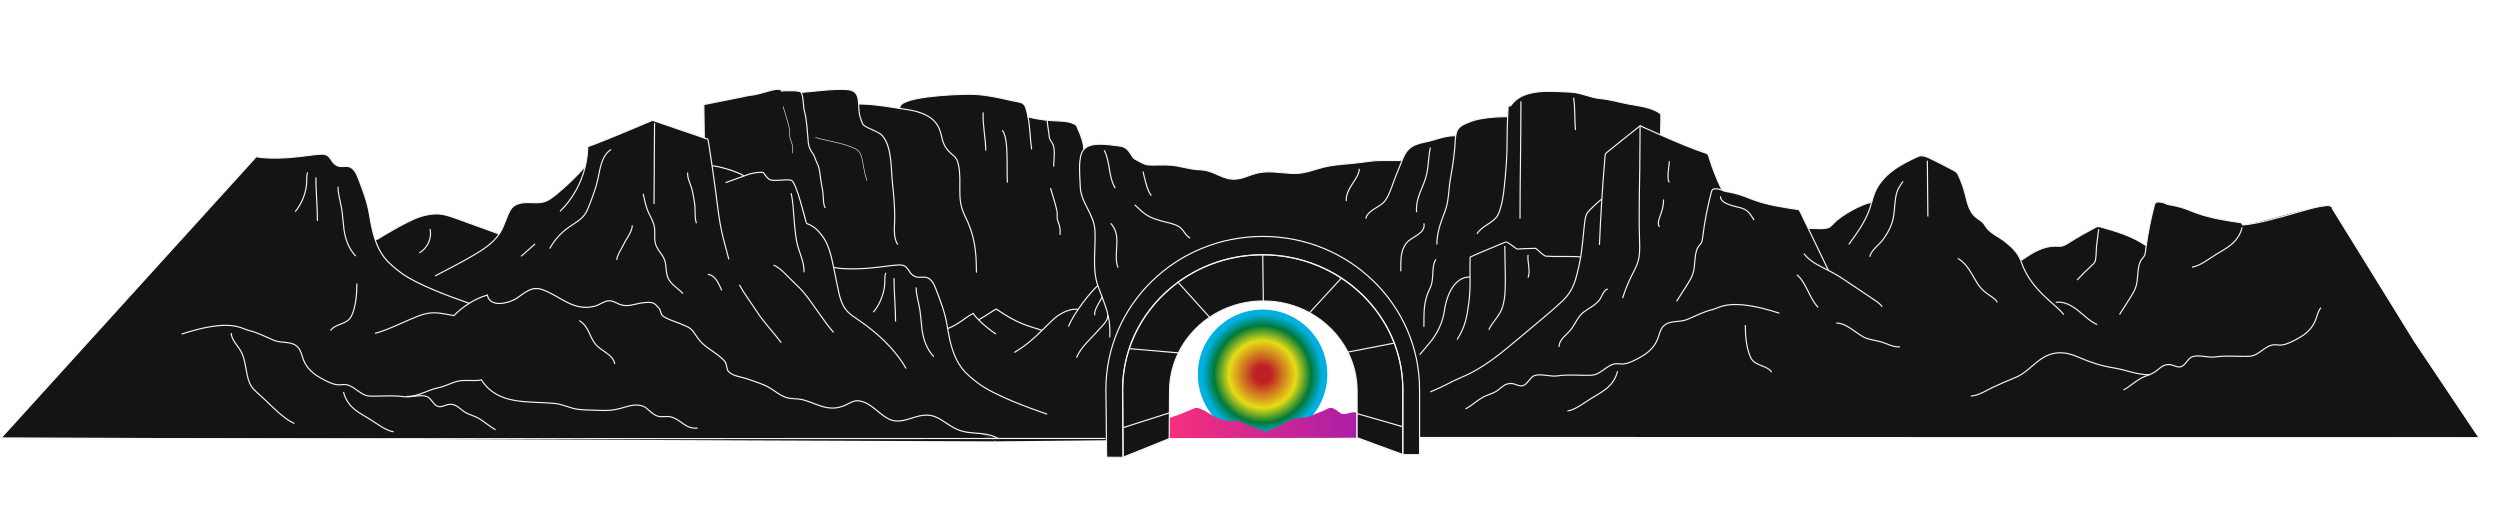
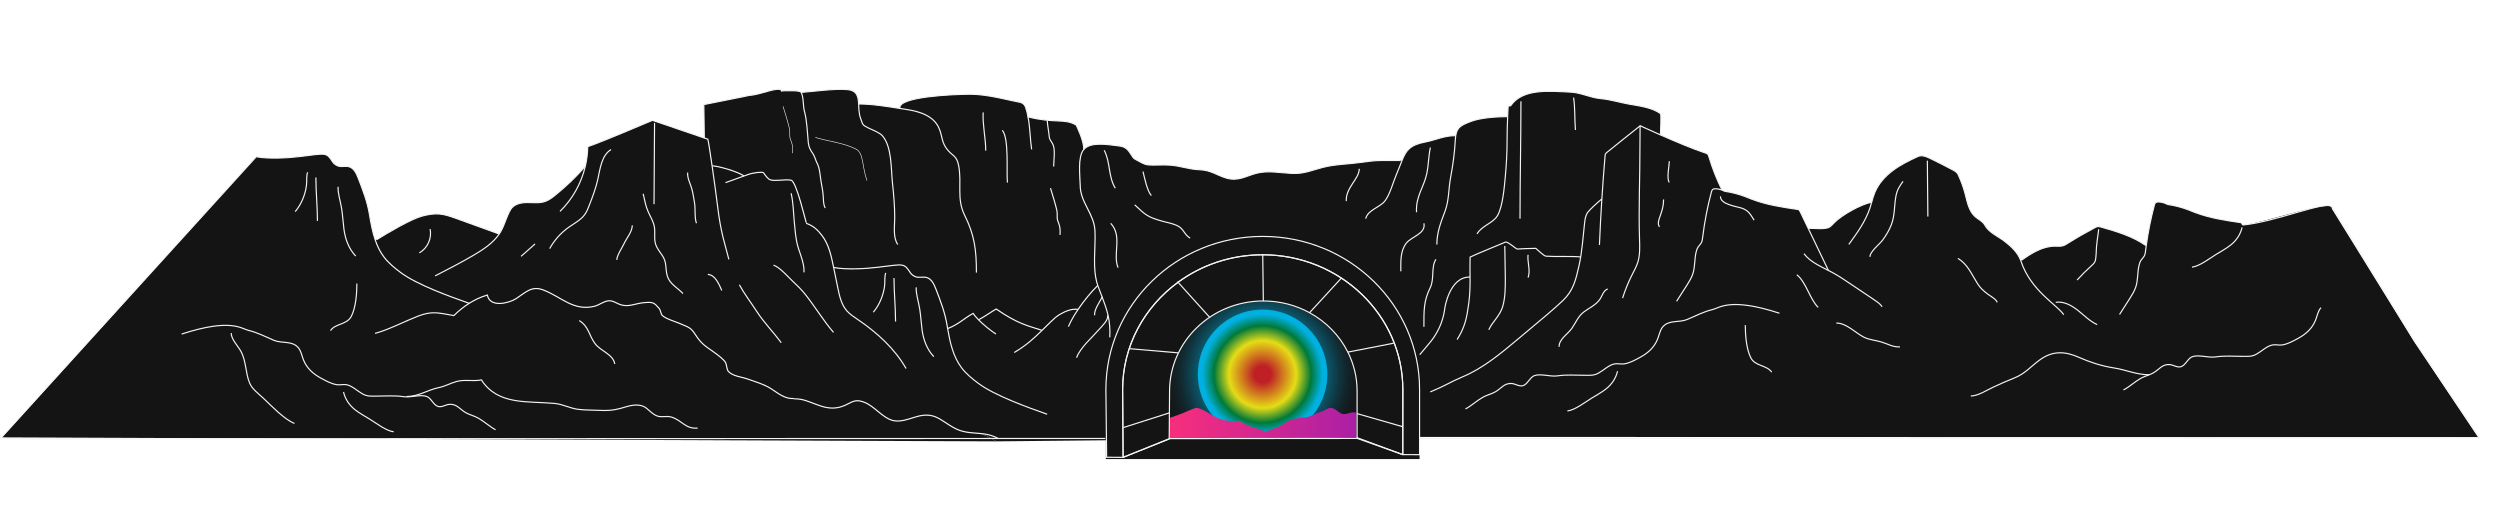
<svg xmlns="http://www.w3.org/2000/svg" id="mountain_and_rails" version="1.1" viewBox="0 0 4247.783 897.419">
  <defs>
    <clipPath id="clippath">
      <path d="M2301.968,743.871c1.743.012,2.646.036,2.608.074v-78.331c0-84.465-71.471-153.183-159.321-153.183-87.849,0-159.32,68.718-159.32,153.183l-.615,81.716s278.754-3.567,315.317-3.466l1.33.006Z" fill="none" />
    </clipPath>
    <linearGradient id="linear-gradient" x1="1974.483" y1="719.247" x2="2311.939" y2="719.247" gradientUnits="userSpaceOnUse">
      <stop offset="0" stop-color="#fb2f7b" />
      <stop offset="1" stop-color="#a91fa6" />
    </linearGradient>
    <radialGradient id="desktop-orb">
      <stop offset=".13" stop-color="#be2026" />
      <stop offset=".52" stop-color="#e5dc16" />
      <stop offset=".75" stop-color="#007938" />
      <stop offset=".93" stop-color="#00b0e0" />
    </radialGradient>
+     <filter id="desktop-orb-glow" x="-100%" y="-100%" width="300%" height="300%">
+       <feGaussianBlur stdDeviation="28" />
+     </filter>
  </defs>
+   <path d="M1879.039 780V661.818c0-143.66 119.31-260.12 266.49-260.12 147.17 0 266.48 116.46 266.48 260.12V780Z" fill="#141414" />
  <g clip-path="url(#clippath)">
+     <circle cx="2145.25" cy="636" r="118" fill="#00b0e0" opacity=".75" filter="url(#desktop-orb-glow)" />
    <circle cx="2145.25" cy="636" r="110" fill="url(#desktop-orb)" />
  </g>
  <g clip-path="url(#clippath)">
    <path d="M2175.408,723.72c9.543-6.057,11.699-7.694,17.473-10.348,4.684-2.152,12.642-2.549,17.767-3.353,7.189-1.127,10.901-.202,17.872-3.836,6.364-3.317,12.837-5.16,19.39-7.943,7.889-3.35,10.743-7.277,18.544-3.84,5.24,2.309,9.486,8.101,15.158,9.062,6.975,1.181,14.297-4.448,21.935-2.546,3.366.839,4.841,4.133,7.901,5.549l.491,38.509-337.456.674.283-32.046c9.471-2.091,20.494-6.28,28.895-9.214,8.852-3.091,16.281-7.244,28.475-11.547,10.399.34,26.807,13.434,36.163,17.177,13.13,5.253,23.578,6.6,37.014,4.73,15.539,10.359,33.969,13.478,44.929,18.94" fill="url(#linear-gradient)" />
  </g>
  <g>
    <g>
      <path d="M2473.419,230.598c2.18-14.36,9.04-17.9,25.7-24.26s42.93-8.08,61.68-8.15l.88.04c.25-5.98.53-11.97.82-17.96,1.46-.46,2.74-.09,4.21-.5,20.54-30.16,66.93-24.87,101.53-23.28,18.46.84,33.11,9.29,51.02,10.99,17.81,1.68,31.95,6.42,48.67,9.42,17.54,3.14,39.07,5.55,53.75,16.34,0,0,1.15,2.7-.39,35.44l-.19.43c24.09,10.64,55.71,24.05,76.82,30.92,1.17.38,2.38.77,3.32,1.58,1.31,1.14,1.85,2.9,2.35,4.56,5.76,19.3,13.15,38.11,22.05,56.18l-.16.43c1.68.62,3.31,1.36,4.86,2.23,11.8,1.69,23.41,4.67,34.57,8.85,4.09,1.54,8.12,3.24,12.21,4.79,24.92,9.48,51.55,13.43,77.94,17.31,1.86.27,2.96,2.18,3.77,3.88,4.53,9.42,9.09,18.91,13.66,28.43l.63-.3c8.46-.28,29.17,2.46,36.02-2.51,2.67-1.94,4.84-4.45,7.13-6.82,12.79-13.25,45.65-31.64,63.76-35.03l.15.04c1.61-5.73,3.2-11.46,5.5-16.94,6.28-14.98,17.63-27.42,30.64-37.14,13.01-9.73,27.7-16.94,42.47-23.7,6.8-3.11,14.66.24,21.37,3.54,12.74,6.28,25.48,12.55,37.96,19.32,3.48,1.88,7.15,4.02,8.85,7.6,5.02,10.58,9.05,21.64,12.01,32.97,3.65,13.95,6.3,29.43,17.16,38.92,5.48,4.79,12.85,7.82,16.31,14.22,7.04,13.03,22.35,18.74,34.03,27.86,11.04,8.61,22.13,18.96,26.92,32.09l1.45-.26c17.11-12.26,36.23-24.04,57.27-23.89,4.24.03,8.57.54,12.66-.57,3.21-.87,6.06-2.68,8.88-4.46,14.94-9.4,30.25-18.22,45.88-26.44,1.54-.81,3.13-1.63,4.87-1.82,1.78-.19,3.57.3,5.3.79,26.57,7.48,53.6,15.51,76.22,31.32l.8.11c3.17-23.14,7.77-46.07,13.78-68.64.37-1.35.77-2.77,1.74-3.78,1.49-1.57,3.91-1.75,6.07-1.62,5.11.29,10.17,1.77,14.64,4.27,11.79,1.69,23.41,4.66,34.57,8.85,4.09,1.53,8.12,3.23,12.21,4.79,24.93,9.48,51.56,13.42,77.94,17.31,1.87.27,1.905,4.05,3.77,3.87,37.912-3.661,154.077-45.903,150.543-27.542l139.794,225.586,108.668,162.542-1798.185-.436h-.26v-80.55c0-143.66-119.31-260.12-266.48-260.12-147.18,0-266.49,116.46-266.49,260.12l.94,86.25h-.11l-188.27,1.88-.01-.78c-12.88-7.25-19.86-12.29-35.54-13.41-23.02-1.66-31.04-5.36-50.12-18.11-12.27-8.2-21.48-13.53-36.7-12.1-16.99,1.58-35.76,13.89-53.64,8.5-16.58-5.01-29.69-23.51-46.48-30.3-19.89-8.06-23.76,3.37-42.36,8.09-29.97,7.59-51.34-15.67-77.36-14.04l-.02-.58c-16.64.74-26.65-8.78-39.58-16.97-11.87-7.53-26.04-11.41-39.51-16.26-9.75-3.51-25.66-4.77-32.81-13.06-2.81-3.26-2.49-11.81-5.3-15.93-3.47-5.08-13.16-12.4-18.63-16.27-15.06-10.68-21.78-14.23-31.98-30.13-7.57-11.8-10.47-12.09-25.99-18.7-7.19-3.06-24.75-8.36-30.32-13.94-2.48-2.48-2.73-8.98-5.29-11.87-8.56-9.66-9.51-11.6-27.63-9.61-12.44,1.36-22.02,6.35-33.57,4.27-11.17-2.01-15.29-8.4-25.09-7.62-7.32.57-16.02,7.42-23.47,9.23-36,8.77-56.31-15.92-87.02-27.65-19.87-7.6-29.57,3.86-46.32,14.75-11.91,7.73-44.53,16.02-48.82-6.16-10.93,3.21-21.25,8.03-30.87,14.1-32.94-11.61-88.49-31.55-116.28-52.25-10.32-7.69-20.44-15.9-28.25-26.13-6.69-8.76-11.43-18.6-14.98-29l2.32-.8c16.86-10.59,58.1-35.05,77.35-40.12,9.54-2.52,19.41-4.32,29.24-3.49,9.34.78,18.31,3.92,27.15,7.02,23.94,8.41,50.25,18.47,74.19,26.87l.24.16c1.03-1.52,2.01-3.07,2.92-4.68,6.69-11.8,9.6-25.48,16.61-37.09,5.4-8.96,17.12-11.7,27.58-11.78,10.46-.09,21.27,1.58,31.13-1.89,6.7-2.36,12.37-6.9,17.89-11.36,16.47-13.31,36.41-31.82,49.72-48.29l.45.11c2.58-10.93,4-22.17,4.16-33.48,33.35-11.69,106.59-43.61,109.8-44.7,30.06,9.75,58.43,20.16,88.27,30,1.98.65,3.97,1.3,5.96,1.95.88,2.44,3.87,21.69,7.31,45.43l.48-.11c11.26.47,44.61,10.4,53.72,17.27,2.49-.9,4.98-1.79,7.47-2.69,7.93-2.85,24.3-4.88,25.73-2.74,2.67,3.99,7.74,10.89,11.35,11.93,9.13,2.64,23.9-1.19,35.22.58,9.53,1.49,25.47,73.21,26.5,73.56,11.38,3.94,18.52,10.55,25.92,20.05,11.8,15.16,15.99,34.73,19.85,53.55.09.44.18.87.27,1.31l.37-.08c21.27,4.1,54.48,2.07,74.39-.37,45.8-5.6,44.31-7.47,55.68,9.45,1.95,2.91,5.03,5.04,8.25,6.43,5.9,2.53,12.84-.2,19.05,1.41,8.53,2.22,12.84,11.49,16.01,19.71,7.61,19.66,15.26,39.49,18.75,60.29.38,2.28.77,4.57,1.16,6.86l.06-.01c19.41-7.47,27.25-17.17,43.3-25.76,2.15,3.23,5.25,6.84,8.84,10.51l1.24-.06c13.44-7.46,20.82-13.4,29.11-17.91,36.96,25.38,52.27,27.85,77.64,36.2l.13.13c4.59-4.5,9.39-9.28,14.75-14.44,4.69-4.51,9.43-9.06,15-12.4,8.92-5.35,21.11-10.65,31.35-8.79l.15.1c10.27-15.24,22.68-30.21,33.41-40.67l.18-.06c-9.82-28.65-3.39-62.17-4.8-92.8-1.34-29.4-24.82-47.71-25.12-77.28-.15-15.55-4.62-48,5.79-60.72.04-.05.08-.1.12-.14,11.67-13.99,41.48-8.35,56.89-6.68,10.24,1.11,14.99,2.79,20.79,10.68,7.84,10.64,3.86,9.55,15.75,15.58,9.63,4.89,10.89,6.75,23.91,6.74,9.37,0,18.9-.5,28.26,0,18.59,1.01,32.43,7.17,51.02,7.85,19.8.74,28.59,8.94,45.54,14.13,19.74,6.04,33.54-3.23,50.24-7.81,20.08-5.51,40.46-1.08,61.22-.04,20.79,1.05,33.87-5.38,52.59-10.22,21.44-5.53,44.26-5.49,65.88-8.61,11.64-1.69,22.25-3.16,34.47-3.14h32.06l2.11.41c6.77-16.93,13.14-26.85,39.75-31.81,16.38-3.06,33.58-11.33,51.47-10.7l.2.03Z" fill="#141414" />
      <path d="M2001.599,479.598c-57.17,41.85-94.13,107.96-94.13,182.22l.81,115.17v.13l-27.98-.2-.32-28.85-.94-86.25c0-143.66,119.31-260.12,266.49-260.12,147.17,0,266.48,116.46,266.48,260.12v110.7l-28.54-.08v-.2l.12-110.42c0-126.22-106.8-228.9-238.06-228.9-54.04,0-103.93,17.4-143.93,46.68Z" fill="#141414" />
      <path d="M2145.524,432.913c-54.04,0-103.93,17.4-143.93,46.68-57.17,41.85-94.13,107.96-94.13,182.22l.81,115.17h.35l77.983-31.087.617-81.303c0-84.47,71.46-153.18,159.31-153.19h.01c28.52,0,55.31,7.24,78.49,19.92,28.15,15.38,50.98,38.78,65.1,66.94,10.08,20.08,15.73,42.58,15.73,66.33v78.33c0-.01-.058-.019-.173-.027l-.133.001c.037.297.06.597.081.898l.409-.001.196-.001v.01l76.57,28.43h.65l.12-110.42c0-126.22-106.8-228.9-238.06-228.9Z" fill="#141414" stroke="#f3f3f4" stroke-miterlimit="10" stroke-width="2" />
      <path d="M1458.909,176.678l.53-.03c23.48.1,46.8,4.06,69.63,7.63l.02-.12c-4.96-19.83,90.07-24.04,119.65-24.07,30.18-.04,68.17,10.99,83.98,13.61,4.65.77,8.46,4.1,9.93,8.58,1.77,5.41,3.1,10.86,4.12,16.3,45.93,11.62,61.42,1.95,81.81,13.9,0,0,14.09,28.24,12.68,41.7l.01.01c-.04.04-.08.09-.12.14-10.41,12.72-5.94,45.17-5.79,60.72.3,29.57,23.78,47.88,25.12,77.28,1.41,30.63-5.02,64.15,4.8,92.8l-.18.06c-10.73,10.46-23.14,25.43-33.41,40.67l-.15-.1c-10.24-1.86-22.43,3.44-31.35,8.79-5.57,3.34-10.31,7.89-15,12.4-5.36,5.16-10.16,9.94-14.75,14.44l-.13-.13c-25.37-8.35-40.68-10.82-77.64-36.2-8.29,4.51-15.67,10.45-29.11,17.91l-1.24.06c-3.59-3.67-6.69-7.28-8.84-10.51-16.05,8.59-23.89,18.29-43.3,25.76l-.06.01c-.39-2.29-.78-4.58-1.16-6.86-3.49-20.8-11.14-40.63-18.75-60.29-3.17-8.22-7.48-17.49-16.01-19.71-6.21-1.61-13.15,1.12-19.05-1.41-3.22-1.39-6.3-3.52-8.25-6.43-11.37-16.92-9.88-15.05-55.68-9.45-19.91,2.44-53.12,4.47-74.39.37l-.37.08c-.09-.44-.18-.87-.27-1.31-3.86-18.82-8.05-38.39-19.85-53.55-7.4-9.5-14.54-16.11-25.92-20.05-1.03-.35-16.97-72.07-26.5-73.56-11.32-1.77-26.09,2.06-35.22-.58-3.61-1.04-8.68-7.94-11.35-11.93-1.43-2.14-17.8-.11-25.73,2.74-2.49.9-4.98,1.79-7.47,2.69-9.11-6.87-42.46-16.8-53.72-17.27l-.48.11c-3.44-23.74-6.43-42.99-7.31-45.43-1.99-.65-3.98-1.3-5.96-1.95l-.81-56.82,77.82-15.7c19.61-1.01,50.02-16.4,54.5-7.68,9.38-.05,30.45-1.07,32.76,2.31.09.13.17.26.24.39,20.79-1.5,56.7-6.75,78.55-4.78,16.69,1.51,18.51,11.97,19.17,24.46Z" fill="#141414" />
      <path d="M797.169,515.398c9.62-6.07,19.94-10.89,30.87-14.1,4.29,22.18,36.91,13.89,48.82,6.16,16.75-10.89,26.45-22.35,46.32-14.75,30.71,11.73,51.02,36.42,87.02,27.65,7.45-1.81,16.15-8.66,23.47-9.23,9.8-.78,13.92,5.61,25.09,7.62,11.55,2.08,21.13-2.91,33.57-4.27,18.12-1.99,19.07-.05,27.63,9.61,2.56,2.89,2.81,9.39,5.29,11.87,5.57,5.58,23.13,10.88,30.32,13.94,15.52,6.61,18.42,6.9,25.99,18.7,10.2,15.9,16.92,19.45,31.98,30.13,5.47,3.87,15.16,11.19,18.63,16.27,2.81,4.12,2.49,12.67,5.3,15.93,7.15,8.29,23.06,9.55,32.81,13.06,13.47,4.85,27.64,8.73,39.51,16.26,12.93,8.19,22.94,17.71,39.58,16.97l.02.58c26.02-1.63,47.39,21.63,77.36,14.04,18.6-4.72,22.47-16.15,42.36-8.09,16.79,6.79,29.9,25.29,46.48,30.3,17.88,5.39,36.65-6.92,53.64-8.5,15.22-1.43,24.43,3.9,36.7,12.1,19.08,12.75,27.1,16.45,50.12,18.11,15.68,1.12,22.66,6.16,35.54,13.41l.01.78L3.667,743.108l431.721-476.82c21.27,4.1,54.48,2.07,74.39-.37,45.8-5.61,44.31-7.47,55.68,9.45,1.95,2.91,5.03,5.04,8.25,6.42,5.9,2.53,12.84-.19,19.05,1.42,8.53,2.22,12.84,11.49,16.02,19.71,7.6,19.66,15.25,39.49,18.74,60.28,2.52,15.04,5.21,30.45,10.14,44.82,3.55,10.4,8.29,20.24,14.98,29,7.81,10.23,17.93,18.44,28.25,26.13,27.79,20.7,83.34,40.64,116.28,52.25Z" fill="#141414" />
    </g>
    <g>
      <path d="M639.979,407.218c16.86-10.59,58.1-35.05,77.35-40.12,9.54-2.52,19.41-4.32,29.24-3.49,9.34.78,18.31,3.92,27.15,7.02,23.94,8.41,50.25,18.47,74.19,26.87" fill="none" stroke="#f3f3f4" stroke-miterlimit="10" stroke-width="2" />
      <path d="M739.369,468.748c21.96-11.31,43.94-22.62,65.27-35.1,16.38-9.59,32.93-20.44,43.51-35.99,1.03-1.52,2.01-3.07,2.92-4.68,6.69-11.8,9.6-25.48,16.61-37.09,5.4-8.96,17.12-11.7,27.58-11.78,10.46-.09,21.27,1.58,31.13-1.89,6.7-2.36,12.37-6.9,17.89-11.36,16.47-13.31,36.41-31.82,49.72-48.29" fill="none" stroke="#f3f3f4" stroke-miterlimit="10" stroke-width="2" />
      <path d="M951.409,359.208c21.38-20.84,36.25-47.66,43.04-76.53,2.58-10.93,4-22.17,4.16-33.48,33.35-11.69,106.59-43.61,109.8-44.7,30.06,9.75,58.43,20.16,88.27,30,1.98.65,3.97,1.3,5.96,1.95.88,2.44,3.87,21.69,7.31,45.43,3.53,24.49,7.51,53.75,10.04,74.26,1.86,15,4.93,32.4,8.5,47.09,3.53,14.54,6.38,23,9.91,37.54" fill="none" stroke="#f3f3f4" stroke-miterlimit="10" stroke-width="2" />
      <path d="M1210.429,281.768c11.26.47,44.61,10.4,53.72,17.27.04.03.07.06.1.08" fill="none" stroke="#f3f3f4" stroke-miterlimit="10" stroke-width="2" />
      <path d="M1232.749,310.358c10.46-3.77,20.93-7.55,31.4-11.32,2.49-.9,4.98-1.79,7.47-2.69,7.93-2.85,24.3-4.88,25.73-2.74,2.67,3.99,7.74,10.89,11.35,11.93,9.13,2.64,23.9-1.19,35.22.58,9.53,1.49,25.47,73.21,26.5,73.56,11.38,3.94,18.52,10.55,25.92,20.05,11.8,15.16,15.99,34.73,19.85,53.55.09.44.18.87.27,1.31,2.34,11.42,4.68,22.86,7.02,34.28,2.85,13.93,6.03,28.54,15.38,39.26,5.2,5.96,11.95,10.28,18.5,14.71,32.58,22.05,62.57,49.17,82.16,83.29" fill="none" stroke="#f3f3f4" stroke-miterlimit="10" stroke-width="2" />
      <path d="M1416.829,454.508c21.27,4.1,54.48,2.07,74.39-.37,45.8-5.6,44.31-7.47,55.68,9.45,1.95,2.91,5.03,5.04,8.25,6.43,5.9,2.53,12.84-.2,19.05,1.41,8.53,2.22,12.84,11.49,16.01,19.71,7.61,19.66,15.26,39.49,18.75,60.29.38,2.28.77,4.57,1.16,6.86,4.12,23.75,9.41,47.92,23.96,66.96,7.81,10.22,17.93,18.43,28.25,26.12,27.98,20.84,84.09,40.91,116.94,52.48" fill="none" stroke="#f3f3f4" stroke-miterlimit="10" stroke-width="2" />
      <path d="M1610.179,558.278c19.41-7.47,27.25-17.17,43.3-25.76,2.15,3.23,5.25,6.84,8.84,10.51,9.18,9.38,21.61,19.22,29.98,24.58" fill="none" stroke="#f3f3f4" stroke-miterlimit="10" stroke-width="2" />
      <path d="M1663.559,542.968c13.44-7.46,20.82-13.4,29.11-17.91,36.96,25.38,52.27,27.85,77.64,36.2" fill="none" stroke="#f3f3f4" stroke-miterlimit="10" stroke-width="2" />
      <path d="M1723.279,598.958c20.84-12.39,33.04-23.72,47.16-37.57,4.59-4.5,9.39-9.28,14.75-14.44,4.69-4.51,9.43-9.06,15-12.4,8.92-5.35,21.11-10.65,31.35-8.79" fill="none" stroke="#f3f3f4" stroke-miterlimit="10" stroke-width="2" />
      <path d="M1815.339,554.948c3.82-9.03,9.62-19.12,16.35-29.09,10.27-15.24,22.68-30.21,33.41-40.67" fill="none" stroke="#f3f3f4" stroke-miterlimit="10" stroke-width="2" />
      <path d="M2412.269,602.668l14.98-17.84c14.36-16.33,24.04-36.35,27.19-57.86.16-1.12.31-2.26.45-3.41,0,0,7.74-53.55,42.82-52.8" fill="none" stroke="#f3f3f4" stroke-miterlimit="10" stroke-width="2" />
      <path d="M2475.799,576.938c13.46-21.46,16.42-36.48,19.78-61.59,3.91-29.21,1.33-53.18,2.3-78.5,15.09-7.21,38.87-16.37,58.56-24.9.98-.43,2.05-.94,3.08-.63,5,1.49,17.21,11.83,18.04,11.83,14.4-.51,12.33-.95,31.94-1.19,5.44,4.43,13.47,13,17.45,13.31,15.09,1.18,42.93-.22,58.3,1.26" fill="none" stroke="#f3f3f4" stroke-miterlimit="10" stroke-width="2" />
      <path d="M2430.199,665.898c28.46-11.8,33.44-16.65,53.95-25.2,35.52-14.8,65.6-39.9,95.08-64.64,15.95-13.38,31.9-26.76,47.85-40.14,7.73-6.49,21.4-18.48,28.68-25.48,17.72-17.03,21.79-35.21,27.2-59.19,5.41-23.97,6.65-48.66,9.52-73.07.72-6.14,1.66-12.57,5.39-17.51,3.72-4.94,15.49-15.75,23.82-22.69" fill="none" stroke="#f3f3f4" stroke-miterlimit="10" stroke-width="2" />
      <path d="M2717.629,416.198c2.08-50.59,5.27-101.14,9.59-151.6.08-.94.17-1.9.55-2.77.55-1.23,1.62-2.12,2.66-2.97,19.78-16.16,36.35-29.09,56.27-45.04.07-.05.13-.11.2-.16,0,0,14.62,6.82,34.2,15.45,24.09,10.64,55.71,24.05,76.82,30.92,1.17.38,2.38.77,3.32,1.58,1.31,1.14,1.85,2.9,2.35,4.56,5.76,19.3,13.15,38.11,22.05,56.18" fill="none" stroke="#f3f3f4" stroke-miterlimit="10" stroke-width="2" />
      <path d="M2756.969,506.518c4.21-13.44,9.52-26.53,15.86-39.09,3.63-7.19,7.62-14.26,10.01-21.95,3.8-12.23,3.35-25.31,2.93-38.12-1.74-53.01.72-102.98.7-159.82,0-8.91-.02-21.64.23-33.72v-.03" fill="none" stroke="#f3f3f4" stroke-miterlimit="10" stroke-width="2" />
      <path d="M2848.699,511.948c6.09-9.29,12.09-18.65,17.99-28.07,3.78-6.04,7.57-12.19,9.75-18.97,3.8-11.77,2.55-24.61,5.45-36.63.77-3.19,1.86-6.36,3.74-9.06,1.6-2.3,3.75-4.21,5.09-6.66,1.51-2.75,1.88-5.95,2.26-9.06,3.16-26.09,8.14-51.96,14.91-77.35.36-1.36.76-2.77,1.73-3.79,1.5-1.56,3.91-1.74,6.07-1.62,3.34.19,6.65.89,9.79,2.04,1.68.62,3.31,1.36,4.86,2.23.08.04.15.09.23.13" fill="none" stroke="#f3f3f4" stroke-miterlimit="10" stroke-width="2" />
      <path d="M2930.109,324.978c.08.01.15.02.23.03,11.8,1.69,23.41,4.67,34.57,8.85,4.09,1.54,8.12,3.24,12.21,4.79,24.92,9.48,51.55,13.43,77.94,17.31,1.86.27,2.96,2.18,3.77,3.88,4.53,9.42,9.09,18.91,13.66,28.43,11.37,23.67,22.81,47.55,34.07,70.95" fill="none" stroke="#f3f3f4" stroke-miterlimit="10" stroke-width="2" />
      <path d="M3065.159,431.058c11.75,15.56,31.19,22.71,48.33,31.99,10.16,5.51,19.76,11.96,29.34,18.41,14.18,9.53,28.36,19.07,42.54,28.6,4.69,3.15,9.51,6.44,12.57,11.18" fill="none" stroke="#f3f3f4" stroke-miterlimit="10" stroke-width="2" />
      <path d="M3053.009,466.888c15.49,11.87,22.26,41.74,36.24,55.34" fill="none" stroke="#f3f3f4" stroke-miterlimit="10" stroke-width="2" />
      <path d="M3073.119,387.968c8.46-.28,29.17,2.46,36.02-2.51,2.67-1.94,4.84-4.45,7.13-6.82,12.79-13.25,45.65-31.64,63.76-35.03" fill="none" stroke="#f3f3f4" stroke-miterlimit="10" stroke-width="2" />
      <path d="M3141.309,415.308c14.1-19.34,28.42-39.09,35.94-61.81,1.07-3.25,2-6.55,2.93-9.85,1.61-5.73,3.2-11.46,5.5-16.94,6.28-14.98,17.63-27.42,30.64-37.14,13.01-9.73,27.7-16.94,42.47-23.7,6.8-3.11,14.66.24,21.37,3.54,12.74,6.28,25.48,12.55,37.96,19.32,3.48,1.88,7.15,4.02,8.85,7.6,5.02,10.58,9.05,21.64,12.01,32.97,3.65,13.95,6.3,29.43,17.16,38.92,5.48,4.79,12.85,7.82,16.31,14.22,7.04,13.03,22.35,18.74,34.03,27.86,11.04,8.61,22.13,18.96,26.92,32.09.15.42.3.85.44,1.28,16.53,50.45,61.88,74.46,72.69,91.11" fill="none" stroke="#f3f3f4" stroke-miterlimit="10" stroke-width="2" />
      <path d="M3434.849,442.128c17.11-12.26,36.23-24.04,57.27-23.89,4.24.03,8.57.54,12.66-.57,3.21-.87,6.06-2.68,8.88-4.46,14.94-9.4,30.25-18.22,45.88-26.44,1.54-.81,3.13-1.63,4.87-1.82,1.78-.19,3.57.3,5.3.79,26.57,7.48,53.6,15.51,76.22,31.32" fill="none" stroke="#f3f3f4" stroke-miterlimit="10" stroke-width="2" />
      <path d="M3529.189,475.838c7.49-8.3,15.42-16.2,23.75-23.66,2.68-2.39,5.49-4.87,6.86-8.19,1.08-2.63,1.72-9.85,1.77-12.69.26-14.18,2.49-27.21,4.37-41.85" fill="none" stroke="#f3f3f4" stroke-miterlimit="10" stroke-width="2" />
      <path d="M3492.909,513.668c13.51-2.09,26.74,5.08,37.47,13.55,10.73,8.48,20.43,18.64,32.88,24.31" fill="none" stroke="#f3f3f4" stroke-miterlimit="10" stroke-width="2" />
      <path d="M1111.269,346.798c0-46.16.88-92.03.88-137.96" fill="none" stroke="#f3f3f4" stroke-miterlimit="10" stroke-width="2" />
      <path d="M1829.219,607.798c6-17.06,26.64-34.55,38.49-48.34,4.96-5.78,15.74-15.17,14.23-23.72" fill="none" stroke="#f3f3f4" stroke-miterlimit="10" stroke-width="2" />
      <path d="M1859.969,535.738c-1.38-8.91,8.34-22.42,12.77-30.86.15-.27.28-.53.41-.78" fill="none" stroke="#f3f3f4" stroke-miterlimit="10" stroke-width="2" />
      <path d="M2529.589,560.338c6.2-13.62,19.16-23.9,23.72-39.68,4.51-15.59,4.4-32.54,4.4-48.63,0-18.14-.88-35.92-.88-54.05" fill="none" stroke="#f3f3f4" stroke-miterlimit="10" stroke-width="2" />
      <path d="M2596.369,471.588c4.56-11.97-1.62-26.58,0-38.67" fill="none" stroke="#f3f3f4" stroke-miterlimit="10" stroke-width="2" />
      <path d="M2649.099,589.338c-.61-12.96,15.26-21.95,21.97-31.85,6.67-9.87,10.48-20.19,20.2-27.57,9.02-6.84,19.35-11.1,26.39-20.35,4.7-6.17,6.07-15.61,14.04-18.65" fill="none" stroke="#f3f3f4" stroke-miterlimit="10" stroke-width="2" />
      <path d="M2836.279,273.868c0,8.18-4.81,29.51,0,36.03" fill="none" stroke="#f3f3f4" stroke-miterlimit="10" stroke-width="2" />
      <path d="M2826.609,338.898c-.05,11.35-2.42,18.65-6.15,29.02-2.03,5.65-4.49,12.23-.88,17.55" fill="none" stroke="#f3f3f4" stroke-miterlimit="10" stroke-width="2" />
      <path d="M2923.269,333.618c-.6,13.87,27.79,17.07,36.71,20.24,11.21,3.98,14.36,10.73,20.41,20.19" fill="none" stroke="#f3f3f4" stroke-miterlimit="10" stroke-width="2" />
      <path d="M2490.039,694.788c8.58-4.2,19.55-14.24,29.44-19.78,6.84-3.83,14.86-5.57,21.53-9.39,9.85-5.62,15.06-15.27,28.1-13.93,5.71.59,12.49,5.33,18.48,3.62,8.03-2.28,11.75-14.18,19.31-17.01,10.6-3.97,27.38,2.1,39.23.36,16.46-2.41,30.3-.97,46.91-.99,9.45-.01,14.97.68,23.03-3.74,8.79-4.81,17.2-13.58,27.08-15.61,5.04-1.03,10.73.64,15.85.03,9.64-1.16,19.49-6.7,28.05-11.39,13.27-7.28,23.65-16.58,29.39-30.77,3.02-7.48,3.91-15.33,9.25-21.29,10.48-11.72,27.56-6.33,41.21-12.14,14.74-6.27,27.56-13.15,43.37-16.91,11.46-2.73,29.7-20.87,113.18,6.37" fill="none" stroke="#f3f3f4" stroke-miterlimit="10" stroke-width="2" />
      <path d="M2663.159,698.308c13.19-1.76,29.09-14.32,40.4-21.29,8.35-5.15,17.46-10.09,25.1-16.07,10.3-8.05,17.08-18.72,19.74-30.31" fill="none" stroke="#f3f3f4" stroke-miterlimit="10" stroke-width="2" />
      <path d="M2965.449,552.428c.07,16.73,1.65,40.03,9.31,55.36,7.46,14.96,27.35,12.17,35.51,24.61" fill="none" stroke="#f3f3f4" stroke-miterlimit="10" stroke-width="2" />
      <path d="M3177.229,436.438c.07-9.12,15.95-20.99,21.53-28.45,5.89-7.87,11.25-16.96,14.87-26.18,6.04-15.35,4.75-32.41,7.76-48.44,2.06-10.95,5.99-16.74,12.08-25.23" fill="none" stroke="#f3f3f4" stroke-miterlimit="10" stroke-width="2" />
      <path d="M3275.659,367.888c0-31.74-.88-63.21-.88-94.9" fill="none" stroke="#f3f3f4" stroke-miterlimit="10" stroke-width="2" />
      <path d="M3326.619,439.068c16.95,9.88,23.82,27.95,33.84,43.53,4.72,7.35,10.41,12.19,17.13,17.26,4.7,3.54,14.68,8.78,15.82,13.91" fill="none" stroke="#f3f3f4" stroke-miterlimit="10" stroke-width="2" />
      <path d="M3120.109,548.918c16.72-.23,32.3,16.41,46.28,23.7,9.59,5.02,20.82,5.48,30.84,8.6,10.35,3.22,19.77,9,30.97,8.12" fill="none" stroke="#f3f3f4" stroke-miterlimit="10" stroke-width="2" />
      <path d="M3348.589,672.818c12.03.09,27.01-9.82,37.98-14.93,11.86-5.53,23.67-10.84,35.86-15.63,18.52-7.27,28.23-19.79,43.61-30.9,22.09-15.97,43.32-14.47,66.54-4.1,18.96,8.46,38.61,14.67,59.23,17.91,20.82,3.28,38.5,11.63,59.94,11.63" fill="none" stroke="#f3f3f4" stroke-miterlimit="10" stroke-width="2" />
      <path d="M637.239,566.458c22.86-6.05,50.81-20.7,73.04-29.32,25.29-9.81,36.89-4.76,60.9-.94,7.96-7.88,16.64-14.92,25.99-20.8,9.62-6.07,19.94-10.89,30.87-14.1,4.29,22.18,36.91,13.89,48.82,6.16,16.75-10.89,26.45-22.35,46.32-14.75,30.71,11.73,51.02,36.42,87.02,27.65,7.45-1.81,16.15-8.66,23.47-9.23,9.8-.78,13.92,5.61,25.09,7.62,11.55,2.08,21.13-2.91,33.57-4.27,18.12-1.99,19.07-.05,27.63,9.61,2.56,2.89,2.81,9.39,5.29,11.87,5.57,5.58,23.13,10.88,30.32,13.94,15.52,6.61,18.42,6.9,25.99,18.7,10.2,15.9,16.92,19.45,31.98,30.13,5.47,3.87,15.16,11.19,18.63,16.27,2.81,4.12,2.49,12.67,5.3,15.93,7.15,8.29,23.06,9.55,32.81,13.06,13.47,4.85,27.64,8.73,39.51,16.26,12.93,8.19,22.94,17.71,39.58,16.97" fill="none" stroke="#f3f3f4" stroke-miterlimit="10" stroke-width="2" />
      <path d="M690.879,673.738c21.02-.15,34.54-10.92,54.48-15.09,11.41-2.39,19.32-7.34,30.64-10.51,13.28-3.72,28.82.24,41.98-2.65,28.04,43.65,78.8,35.65,124.34,39.98,14.31,1.36,26.17,8.37,40.27,10.06,11.28,1.34,23.31,1.16,34.45,1.67,15.55.72,24.24.22,37.46-3.35,12.4-3.34,25.58-8.82,38.8-3.39,7.32,3,14.99,14.34,25.02,16.88,6.99,1.77,14.7-.86,21.84,1.14,18.54,5.21,23.89,20.77,45.21,18.89" fill="none" stroke="#f3f3f4" stroke-miterlimit="10" stroke-width="2" />
      <path d="M712.419,429.608c13.93-7.6,21.77-24.93,18.29-40.41" fill="none" stroke="#f3f3f4" stroke-miterlimit="10" stroke-width="2" />
      <path d="M885.379,435.508c7.92-7.03,15.83-14.05,23.74-21.08" fill="none" stroke="#f3f3f4" stroke-miterlimit="10" stroke-width="2" />
      <path d="M933.919,422.458c7.93-14.39,19.17-26.94,32.6-36.42,9.33-6.58,19.96-11.94,26.74-21.13,3.81-5.17,6.15-11.25,8.45-17.25,5.36-13.96,10.73-27.97,13.95-42.57,4.14-18.74,6.34-40.93,22.64-51.06" fill="none" stroke="#f3f3f4" stroke-miterlimit="10" stroke-width="2" />
      <path d="M1047.999,441.708c.05-7.58,8.97-20.46,12.3-27.68,4.5-9.75,13.82-19.96,14.06-31.2" fill="none" stroke="#f3f3f4" stroke-miterlimit="10" stroke-width="2" />
      <path d="M1092.819,329.228c2.5,10.52,4.15,20.99,8.78,31.2,4.14,9.13,9.52,17.15,10.56,27.23,1.13,10.94-1.66,21.67,3.68,31.89,6.65,12.73,13.96,16.3,15.45,31.83.78,8.21.9,16.3,5.23,23.7,5.63,9.64,16.44,15.61,23.96,23.75" fill="none" stroke="#f3f3f4" stroke-miterlimit="10" stroke-width="2" />
      <path d="M1168.389,293.198c-.65,9.59,4.06,17.49,6.7,26.36,2.39,8.04,3.46,16.37,4.94,24.65,1.99,11.18-.39,24.62,3.3,35.11" fill="none" stroke="#f3f3f4" stroke-miterlimit="10" stroke-width="2" />
      <path d="M1202.659,466.318c12.79.46,19.33,17.51,23.73,27.24" fill="none" stroke="#f3f3f4" stroke-miterlimit="10" stroke-width="2" />
      <path d="M1256.269,483.888c8.35,15.38,20.15,30.81,29.84,45.75,12.25,18.88,28.2,34.89,41.33,52.67" fill="none" stroke="#f3f3f4" stroke-miterlimit="10" stroke-width="2" />
      <path d="M1314.259,450.498c11.02,3.75,24.03,19.33,32.97,27.68,7.14,6.68,14.54,13.89,20.64,21.53,16.79,21.04,30.68,44.47,48.33,65.03" fill="none" stroke="#f3f3f4" stroke-miterlimit="10" stroke-width="2" />
      <path d="M1366.109,462.798c1.03-17.61-9.36-35.51-12.54-52.72-2.15-11.58-3.03-23.35-4.15-34.93-1.54-15.81-1.48-31.49-5.28-46.8" fill="none" stroke="#f3f3f4" stroke-miterlimit="10" stroke-width="2" />
      <path d="M1483.859,530.468c10.12-11.87,17.23-28.78,19.16-44.69.86-7.16-.41-15.47,1.93-22.1" fill="none" stroke="#f3f3f4" stroke-miterlimit="10" stroke-width="2" />
      <path d="M1521.649,546.278c0-24.85-2.64-49.08-2.64-73.81" fill="none" stroke="#f3f3f4" stroke-miterlimit="10" stroke-width="2" />
      <path d="M1556.799,488.278c-.88,9.91,4.08,25.18,5.95,36.96,1.86,11.63,2.38,23.44,3.94,35.13,2.25,16.93,8.22,33.26,19.99,45.67" fill="none" stroke="#f3f3f4" stroke-miterlimit="10" stroke-width="2" />
      <path d="M984.219,544.668c16.34,10.13,16.49,25.47,26.87,39.24,9.86,13.08,30.59,17.76,33.48,34.51" fill="none" stroke="#f3f3f4" stroke-miterlimit="10" stroke-width="2" />
      <path d="M1349.389,677.798c26.02-1.63,47.39,21.63,77.36,14.04,18.6-4.72,22.47-16.15,42.36-8.09,16.79,6.79,29.9,25.29,46.48,30.3,17.88,5.39,36.65-6.92,53.64-8.5,15.22-1.43,24.43,3.9,36.7,12.1,19.08,12.75,27.1,16.45,50.12,18.11,15.68,1.12,27.605,2.309,40.485,9.559" fill="none" stroke="#f3f3f4" stroke-miterlimit="10" stroke-width="2" />
      <path d="M2379.889,272.668h-32.06c-12.22-.02-22.83,1.45-34.47,3.14-21.62,3.12-44.44,3.08-65.88,8.61-18.72,4.84-31.8,11.27-52.59,10.22-20.76-1.04-41.14-5.47-61.22.04-16.7,4.58-30.5,13.85-50.24,7.81-16.95-5.19-25.74-13.39-45.54-14.13-18.59-.68-32.43-6.84-51.02-7.85-9.36-.5-18.89,0-28.26,0-13.02.01-14.28-1.85-23.91-6.74-11.89-6.03-7.91-4.94-15.75-15.58-5.8-7.89-10.55-9.57-20.79-10.68-15.41-1.67-45.22-7.31-56.89,6.68-.04.04-.08.09-.12.14-10.41,12.72-5.94,45.17-5.79,60.72.3,29.57,23.78,47.88,25.12,77.28,1.41,30.63-5.02,64.15,4.8,92.8.22.66.46,1.31.7,1.96,2.4,6.45,4.67,12.29,6.76,17.79,8.72,22.94,14.26,39.75,12.94,68.32" fill="none" stroke="#f3f3f4" stroke-miterlimit="10" stroke-width="2" />
      <path d="M2320.489,371.568c3.68-15.35,24.29-18.85,33.03-30.6,8.6-11.56,14.07-33.14,20-46.67,3.53-8.05,6.03-15.09,8.48-21.22,6.77-16.93,13.14-26.85,39.75-31.81,16.38-3.06,33.58-11.33,51.47-10.7" fill="none" stroke="#f3f3f4" stroke-miterlimit="10" stroke-width="2" />
      <path d="M2441.379,415.528c.11-21.94,6.95-37.77,14.13-57.3,6.64-18.07,5.68-38.05,9.33-57.22,4.01-21,6.79-42.47,7.93-63.67.13-2.49.35-4.72.65-6.74,2.18-14.36,9.04-17.9,25.7-24.26s42.93-8.08,61.68-8.15" fill="none" stroke="#f3f3f4" stroke-miterlimit="10" stroke-width="2" />
      <path d="M2509.669,397.478c8.1-14.41,27.93-18.17,35.27-32.03,8.57-16.17,11.08-47.39,12.75-65.48,1.84-20.07,3.03-39.55,3-60.27-.01-13.79.41-27.62.99-41.47.25-5.98.53-11.97.82-17.96,1.46-.46,2.74-.09,4.21-.5,20.54-30.16,66.93-24.87,101.53-23.28,18.46.84,33.11,9.29,51.02,10.99,17.81,1.68,31.95,6.42,48.67,9.42,17.54,3.14,39.07,5.55,53.75,16.34,0,0,1.15,2.7-.39,35.44" fill="none" stroke="#f3f3f4" stroke-miterlimit="10" stroke-width="2" />
      <path d="M1876.179,255.398c10.8,20.54,6.68,44.72,18.84,64.36" fill="none" stroke="#f3f3f4" stroke-miterlimit="10" stroke-width="2" />
      <path d="M1887.169,379.418c20.57,21.81,3.04,51.86,12.56,75.36" fill="none" stroke="#f3f3f4" stroke-miterlimit="10" stroke-width="2" />
      <path d="M1927.989,348.018c18.37,17.36,22.07,20.98,47.93,28.09,8.76,2.4,20.62,4.3,28.23,9.6,7.53,5.24,9.52,14.29,18.04,18.83" fill="none" stroke="#f3f3f4" stroke-miterlimit="10" stroke-width="2" />
      <path d="M1942.119,291.498c2.6,10.66,7.07,33.1,14.13,40.82" fill="none" stroke="#f3f3f4" stroke-miterlimit="10" stroke-width="2" />
      <path d="M2287.519,341.738c-1.51-22.65,22.19-37.88,21.98-54.95" fill="none" stroke="#f3f3f4" stroke-miterlimit="10" stroke-width="2" />
      <path d="M2380.149,461.058c.02-16.76-1.13-34.33,9.25-47.8,8.85-11.46,33.67-16.09,30-33.84" fill="none" stroke="#f3f3f4" stroke-miterlimit="10" stroke-width="2" />
      <path d="M2406.839,360.578c-1.42-27.54,12.12-41.27,17.34-65.21,3.18-14.58,2.96-30.09,6.21-44.68" fill="none" stroke="#f3f3f4" stroke-miterlimit="10" stroke-width="2" />
      <path d="M2419.399,555.258c0-26.63-.68-43.52,10.64-66.29,7.55-15.2,1.07-34.59,9.77-48.32" fill="none" stroke="#f3f3f4" stroke-miterlimit="10" stroke-width="2" />
      <path d="M2582.669,371.568c0-66.58,1.57-132.97,1.57-199.38" fill="none" stroke="#f3f3f4" stroke-miterlimit="10" stroke-width="2" />
      <path d="M2676.869,220.858c-1.55-18.22-.46-37.17-3.14-54.95" fill="none" stroke="#f3f3f4" stroke-miterlimit="10" stroke-width="2" />
      <path d="M2412.009,741.638v30.88l-28.54-.08v-.2l.12-110.42c0-126.22-106.8-228.9-238.06-228.9-54.04,0-103.93,17.4-143.93,46.68-57.17,41.85-94.13,107.96-94.13,182.22l.81,115.17v.13l-27.98-.2-.32-28.85-.94-86.25c0-143.66,119.31-260.12,266.49-260.12,147.17,0,266.48,116.46,266.48,260.12v79.82" fill="none" stroke="#f3f3f4" stroke-miterlimit="10" stroke-width="2" />
      <path d="M1459.439,176.648c23.48.1,46.8,4.06,69.63,7.63,3.24.5,6.48,1,9.7,1.48,23.92,3.55,48.47,10.95,57.42,33.67,5.09,12.9,3.69,22.22,12.89,34.08,9.18,11.82,16.38,10.29,19.73,27.69,5.89,30.52-3.86,56.27,10.19,84.46,16.91,33.93,20.04,59.07,20.04,97.57" fill="none" stroke="#f3f3f4" stroke-miterlimit="10" stroke-width="2" />
      <path d="M1360.989,157.008c.07,0,.13-.01.2-.01,20.79-1.5,56.7-6.75,78.55-4.78,16.69,1.51,18.51,11.97,19.17,24.46.42,7.9.38,16.63,3.34,24.42,4.01,10.53,2.15,10.93,13.16,16.31,6.75,3.3,19.1,7.84,23.91,13.32,16.3,18.58,14.58,56.68,16.98,79.19,2.11,19.83,3.93,39.44,3.93,59.57,0,13.9-3.28,34.32,5.24,46.01" fill="none" stroke="#f3f3f4" stroke-miterlimit="10" stroke-width="2" />
      <path d="M1385.339,233.468c23.03,7.07,49.17,9.38,69.41,20.03,12.96,6.82,9.91,30.02,18.33,53.3" fill="none" stroke="#f3f3f4" stroke-miterlimit="10" />
      <path d="M1328.609,155.518c-.09-.45-.24-.86-.42-1.22-4.48-8.72-34.89,6.67-54.5,7.68l-77.82,15.7.81,56.82v.21" fill="none" stroke="#f3f3f4" stroke-miterlimit="10" stroke-width="2" />
      <path d="M1327.409,154.308c.25,0,.51,0,.78-.01,9.38-.05,30.45-1.07,32.76,2.31.09.13.17.26.24.39,4.28,6.92,3.3,23.55,5.49,31.46,4.65,16.87,4.95,36.53,6.73,54.07.75,7.36,3.48,12.5,8.07,19,2.84,4.01,4.38,11.16,6.85,15.69,4.98,9.17,5.11,22.97,7.04,33.02,1.68,8.77,3.14,16.89,3.54,25.85.27,5.84.42,12.23,3.2,17.33" fill="none" stroke="#f3f3f4" stroke-miterlimit="10" stroke-width="2" />
      <path d="M1346.609,260.208c1.45-13.58-2.44-20.06-3.68-23.69-2.07-5.99-.24-11.84-1.5-17.54-2.26-10.23-7.36-26.73-10.94-38.25" fill="none" stroke="#f3f3f4" stroke-miterlimit="10" />
      <path d="M1529.089,184.158c-4.96-19.83,90.07-24.04,119.65-24.07,30.18-.04,68.17,10.99,83.98,13.61,4.65.77,8.46,4.1,9.93,8.58,1.77,5.41,3.1,10.86,4.12,16.3,3.61,19.19,3.49,38.33,6.12,55.29" fill="none" stroke="#f3f3f4" stroke-miterlimit="10" stroke-width="2" />
      <path d="M1745.739,198.318c.35.09.69.18,1.03.26,45.93,11.62,61.42,1.95,81.81,13.9,0,0,14.09,28.24,12.68,41.7" fill="none" stroke="#f3f3f4" stroke-miterlimit="10" stroke-width="2" />
      <path d="M1670.539,191.018c-1.3,20.47,4.33,43.61,4.33,65.02" fill="none" stroke="#f3f3f4" stroke-miterlimit="10" stroke-width="2" />
      <path d="M1711.709,310.208c-1.74-19.48,2.91-75.21-8.67-88.85" fill="none" stroke="#f3f3f4" stroke-miterlimit="10" stroke-width="2" />
      <path d="M1790.319,283.018c0-10.41,3.03-28.25-1.28-37.67-2.59-5.65-6-7.34-6.4-14.22-.33-5.64-3.18-20.36-3.18-26.01" fill="none" stroke="#f3f3f4" stroke-miterlimit="10" stroke-width="2" />
      <path d="M1800.999,399.128c1.45-13.58-2.44-20.06-3.69-23.69-2.06-5.99-.23-11.84-1.49-17.54-2.26-10.23-7.36-26.73-10.94-38.25" fill="none" stroke="#f3f3f4" stroke-miterlimit="10" stroke-width="2" />
      <polyline points="2000.679 478.578 2001.599 479.598 2055.129 538.898" fill="none" stroke="#f3f3f4" stroke-miterlimit="10" stroke-width="2" />
      <line x1="2278.969" y1="472.698" x2="2225.009" y2="531.358" fill="none" stroke="#f3f3f4" stroke-miterlimit="10" stroke-width="2" />
      <line x1="2146.539" y1="511.488" x2="2145.529" y2="432.918" fill="none" stroke="#f3f3f4" stroke-miterlimit="10" stroke-width="2" />
      <line x1="1909.099" y1="726.328" x2="1986.379" y2="701.668" fill="none" stroke="#f3f3f4" stroke-miterlimit="10" stroke-width="2" />
      <line x1="1919.659" y1="592.468" x2="2001.659" y2="599.518" fill="none" stroke="#f3f3f4" stroke-miterlimit="10" stroke-width="2" />
      <line x1="2289.789" y1="598.338" x2="2368.209" y2="583.078" fill="none" stroke="#f3f3f4" stroke-miterlimit="10" stroke-width="2" />
      <line x1="2306.039" y1="702.848" x2="2383.209" y2="724.988" fill="none" stroke="#f3f3f4" stroke-miterlimit="10" stroke-width="2" />
      <polyline points="1908.629 776.988 1986.986 745.26 2306.252 744.935 2382.819 772.238" fill="none" stroke="#f3f3f4" stroke-miterlimit="10" stroke-width="2" />
      <path d="M3601.319,534.338c6.09-9.3,12.09-18.65,17.99-28.07,3.79-6.05,7.57-12.19,9.76-18.98,3.79-11.77,2.55-24.6,5.44-36.62.77-3.2,1.86-6.37,3.74-9.06,1.6-2.3,3.75-4.21,5.1-6.67,1.5-2.74,1.88-5.94,2.25-9.05.35-2.91.73-5.82,1.13-8.72,3.17-23.14,7.77-46.07,13.78-68.64.37-1.35.77-2.77,1.74-3.78,1.49-1.57,3.91-1.75,6.07-1.62,5.11.29,10.17,1.77,14.64,4.27.08.04.15.09.23.13" fill="none" stroke="#f3f3f4" stroke-miterlimit="10" stroke-width="2" />
      <path d="M3682.739,347.368c.07.01.15.02.22.03,11.79,1.69,23.41,4.66,34.57,8.85,4.09,1.53,8.12,3.23,12.21,4.79,24.93,9.48,51.56,13.42,77.94,17.31,1.87.27,1.904,4.044,3.77,3.87,53.774-5.01,140.674-41.443,150.543-31.575l140.692,229.194,110.372,163.835-1800.023,1.438" fill="none" stroke="#f3f3f4" stroke-miterlimit="10" stroke-width="2" />
      <path d="M3607.979,662.618c8.58-4.2,19.55-14.24,29.44-19.78,4.51-2.52,9.52-4.14,14.33-6.04h.01c2.48-.99,4.91-2.05,7.19-3.35,9.85-5.63,15.06-15.28,28.1-13.93,5.71.59,12.49,5.33,18.48,3.62,8.03-2.29,11.75-14.19,19.31-17.01,10.6-3.97,27.39,2.09,39.23.36,16.46-2.41,30.3-.97,46.91-.99,9.45-.01,14.97.67,23.03-3.74,8.79-4.82,17.2-13.59,27.08-15.61,5.04-1.03,10.73.64,15.85.03,9.64-1.16,19.49-6.7,28.05-11.39,13.27-7.28,23.65-16.58,29.39-30.77,3.02-7.48,3.91-15.34,9.25-21.3" fill="none" stroke="#f3f3f4" stroke-miterlimit="10" stroke-width="2" />
      <path d="M3724.362,453.954c13.18-1.76,29.09-14.32,40.39-21.28,8.36-5.16,17.46-10.1,25.11-16.07,10.3-8.06,17.08-18.73,19.73-30.31" fill="none" stroke="#f3f3f4" stroke-miterlimit="10" stroke-width="2" />
      <path d="M797.829,515.628c-.22-.08-.44-.15-.66-.23-32.94-11.61-88.49-31.55-116.28-52.25-10.32-7.69-20.44-15.9-28.25-26.13-6.69-8.76-11.43-18.6-14.98-29-4.93-14.37-7.62-29.78-10.14-44.82-3.49-20.79-11.14-40.62-18.74-60.28-3.18-8.22-7.49-17.49-16.02-19.71-6.21-1.61-13.15,1.11-19.05-1.42-3.22-1.38-6.3-3.51-8.25-6.42-11.37-16.92-9.88-15.06-55.68-9.45-19.91,2.44-53.12,4.47-74.39.37L.118,745.607l1877.844-.629" fill="none" stroke="#f3f3f4" stroke-miterlimit="10" stroke-width="2" />
      <path d="M501.569,359.558c10.12-11.87,17.23-28.78,19.16-44.69.86-7.16-.41-15.47,1.93-22.1" fill="none" stroke="#f3f3f4" stroke-miterlimit="10" stroke-width="2" />
      <path d="M539.359,375.368c0-24.85-2.64-49.08-2.64-73.81" fill="none" stroke="#f3f3f4" stroke-miterlimit="10" stroke-width="2" />
      <path d="M574.509,317.378c-.88,9.9,4.08,25.18,5.95,36.95,1.86,11.63,2.38,23.44,3.94,35.13,2.25,16.93,8.22,33.26,19.99,45.67" fill="none" stroke="#f3f3f4" stroke-miterlimit="10" stroke-width="2" />
      <path d="M842.039,730.178c-8.57-4.21-19.54-14.24-29.43-19.78-6.84-3.83-14.86-5.58-21.53-9.39-9.85-5.63-15.06-15.28-28.1-13.93-5.71.58-12.49,5.32-18.48,3.62-8.03-2.29-11.75-14.19-19.31-17.02-10.6-3.97-27.39,2.1-39.23.36-16.46-2.41-30.3-.96-46.91-.98-9.45-.01-14.97.67-23.03-3.74-8.79-4.82-17.2-13.59-27.08-15.62-5.04-1.03-10.73.65-15.86.03-9.63-1.15-19.48-6.7-28.04-11.39-13.27-7.27-23.65-16.57-29.39-30.76-3.02-7.48-3.92-15.34-9.25-21.3-10.49-11.72-27.56-6.33-41.21-12.13-14.74-6.27-27.56-13.15-43.37-16.91-11.47-2.73-29.7-20.88-113.18,6.37" fill="none" stroke="#f3f3f4" stroke-miterlimit="10" stroke-width="2" />
      <path d="M668.929,733.688c-13.19-1.76-29.1-14.32-40.4-21.28-8.36-5.15-17.46-10.1-25.1-16.07-10.3-8.06-17.08-18.73-19.74-30.31" fill="none" stroke="#f3f3f4" stroke-miterlimit="10" stroke-width="2" />
      <path d="M500.209,719.628c-18.75-8.49-37.61-28.71-52.74-42.98-7.87-7.43-18.72-15.22-23.06-25.22-7.6-17.52-5.7-37.68-15.36-55.02-4.56-8.19-16.72-20.58-16.05-30.56" fill="none" stroke="#f3f3f4" stroke-miterlimit="10" stroke-width="2" />
      <path d="M606.389,481.798c-.06,16.73-1.65,40.02-9.3,55.36-7.46,14.96-27.36,12.17-35.51,24.61" fill="none" stroke="#f3f3f4" stroke-miterlimit="10" stroke-width="2" />
    </g>
  </g>
</svg>
